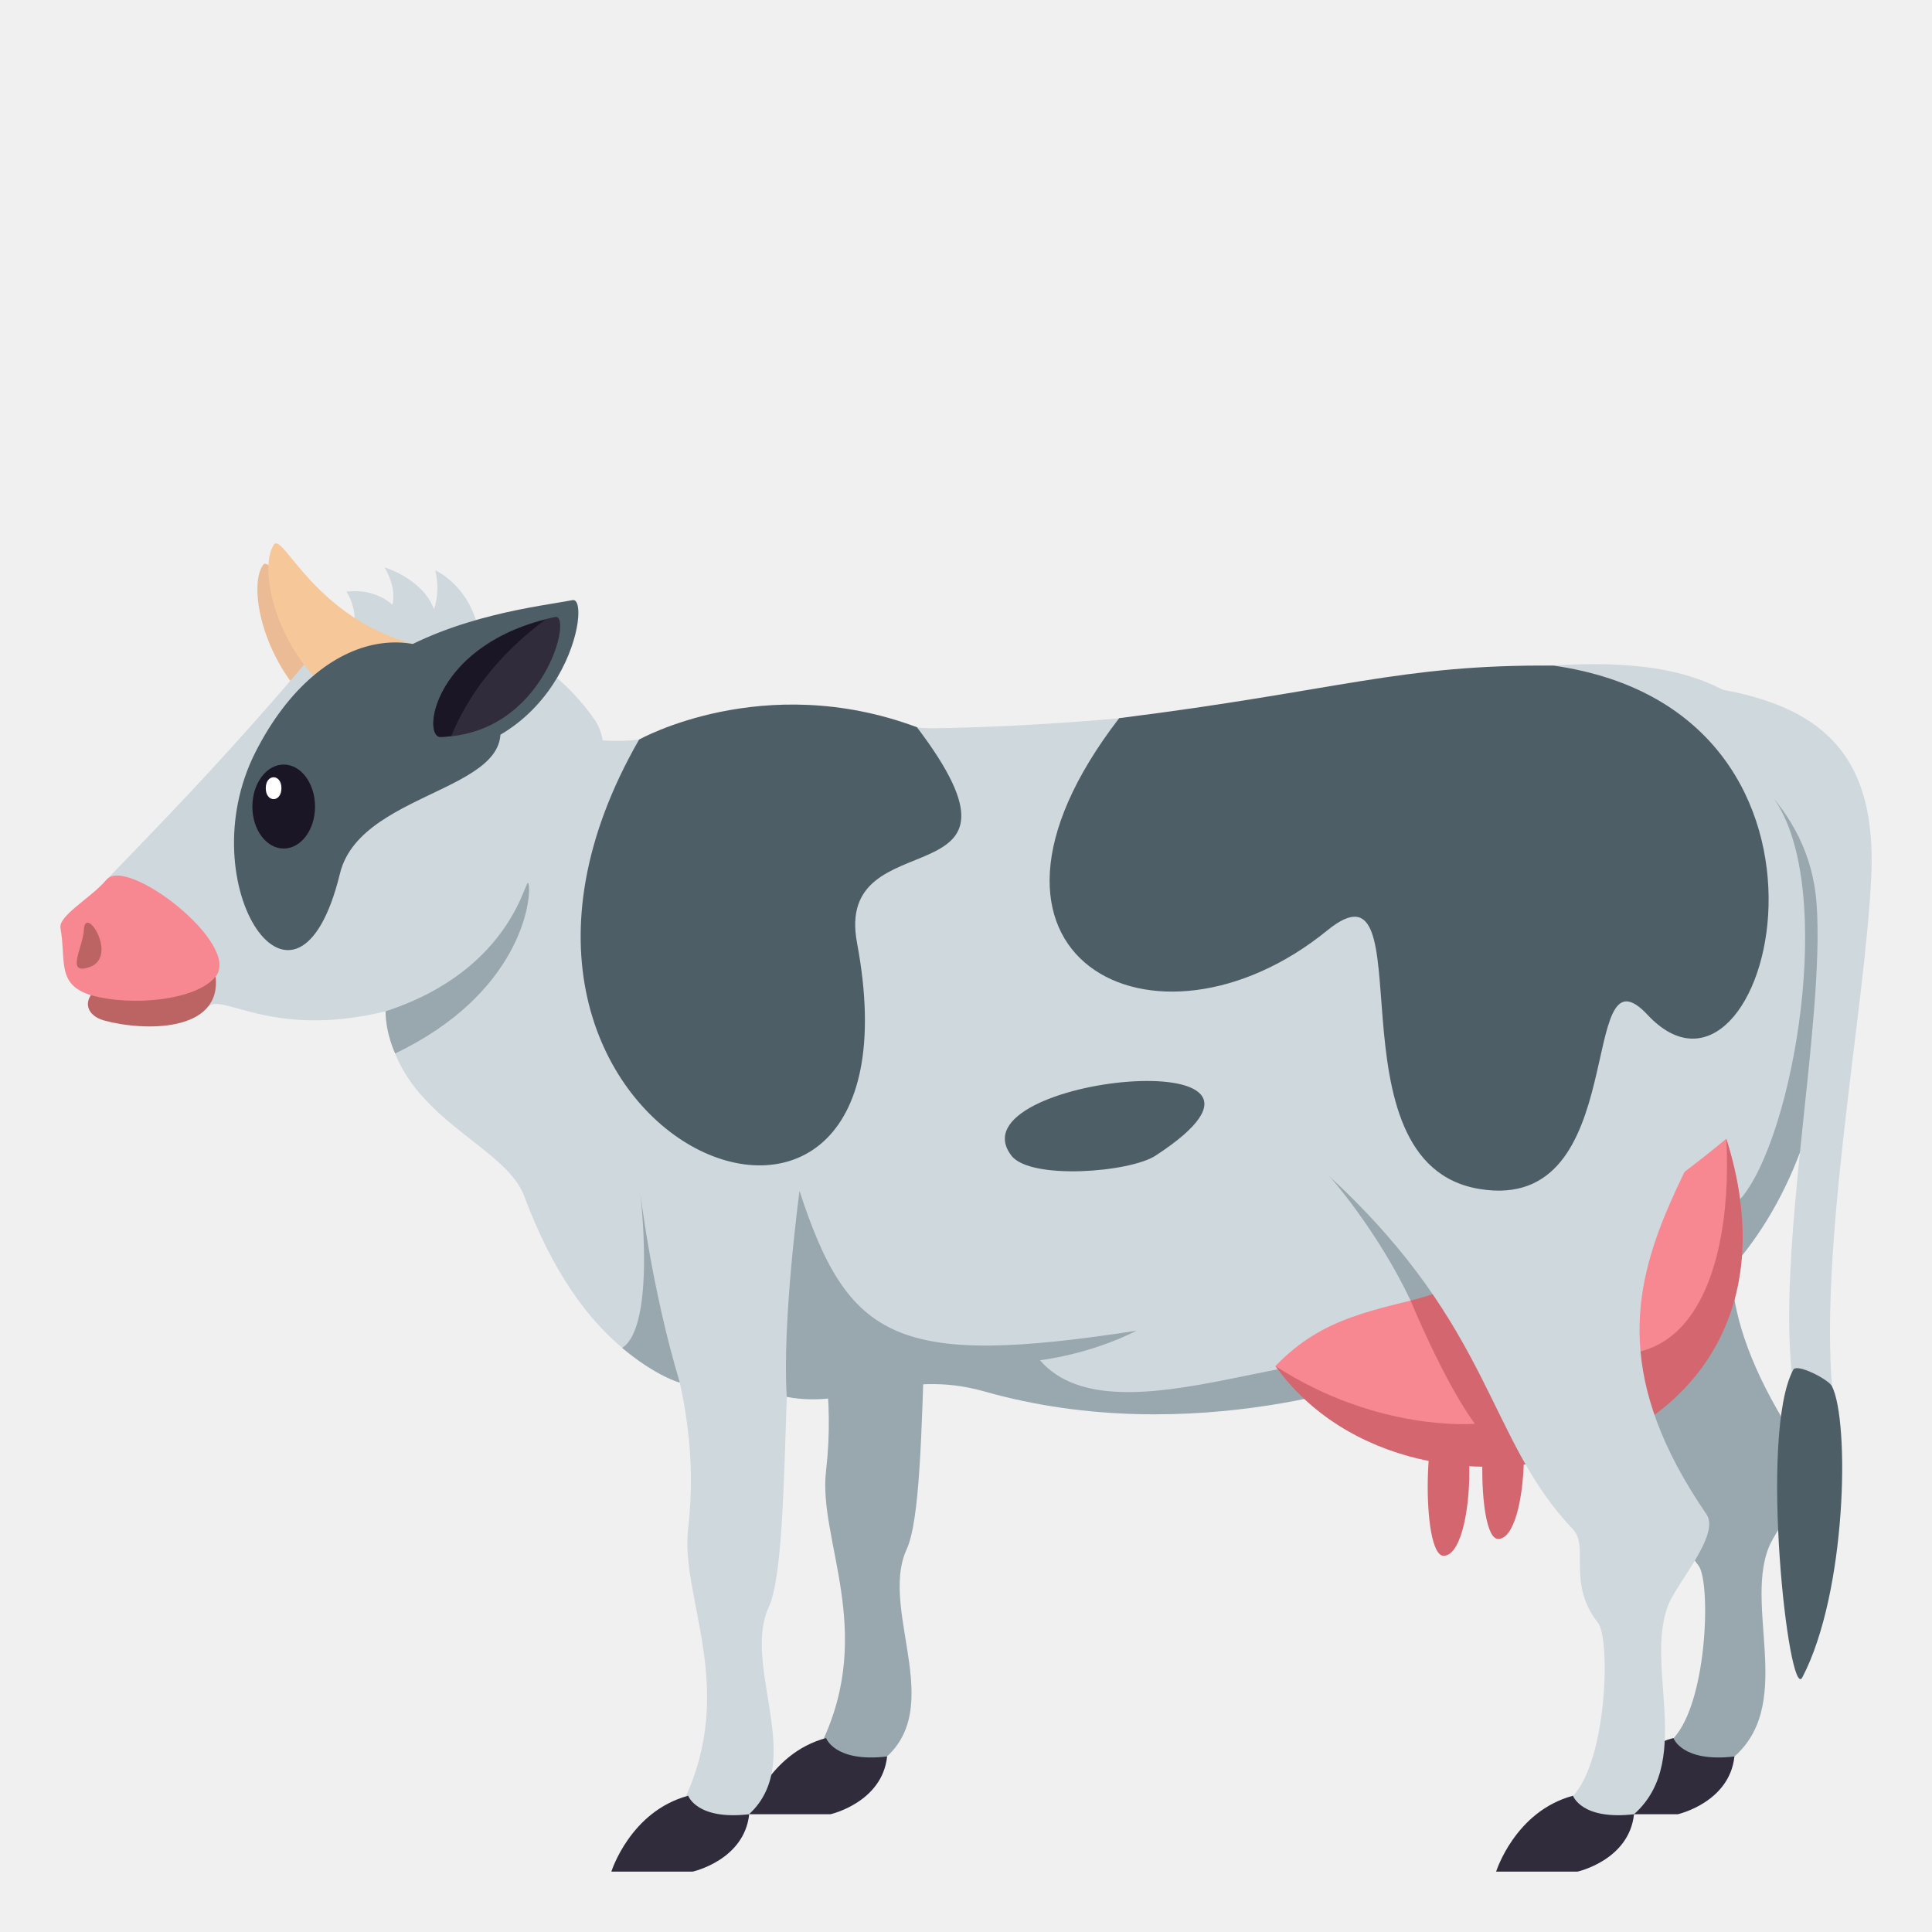
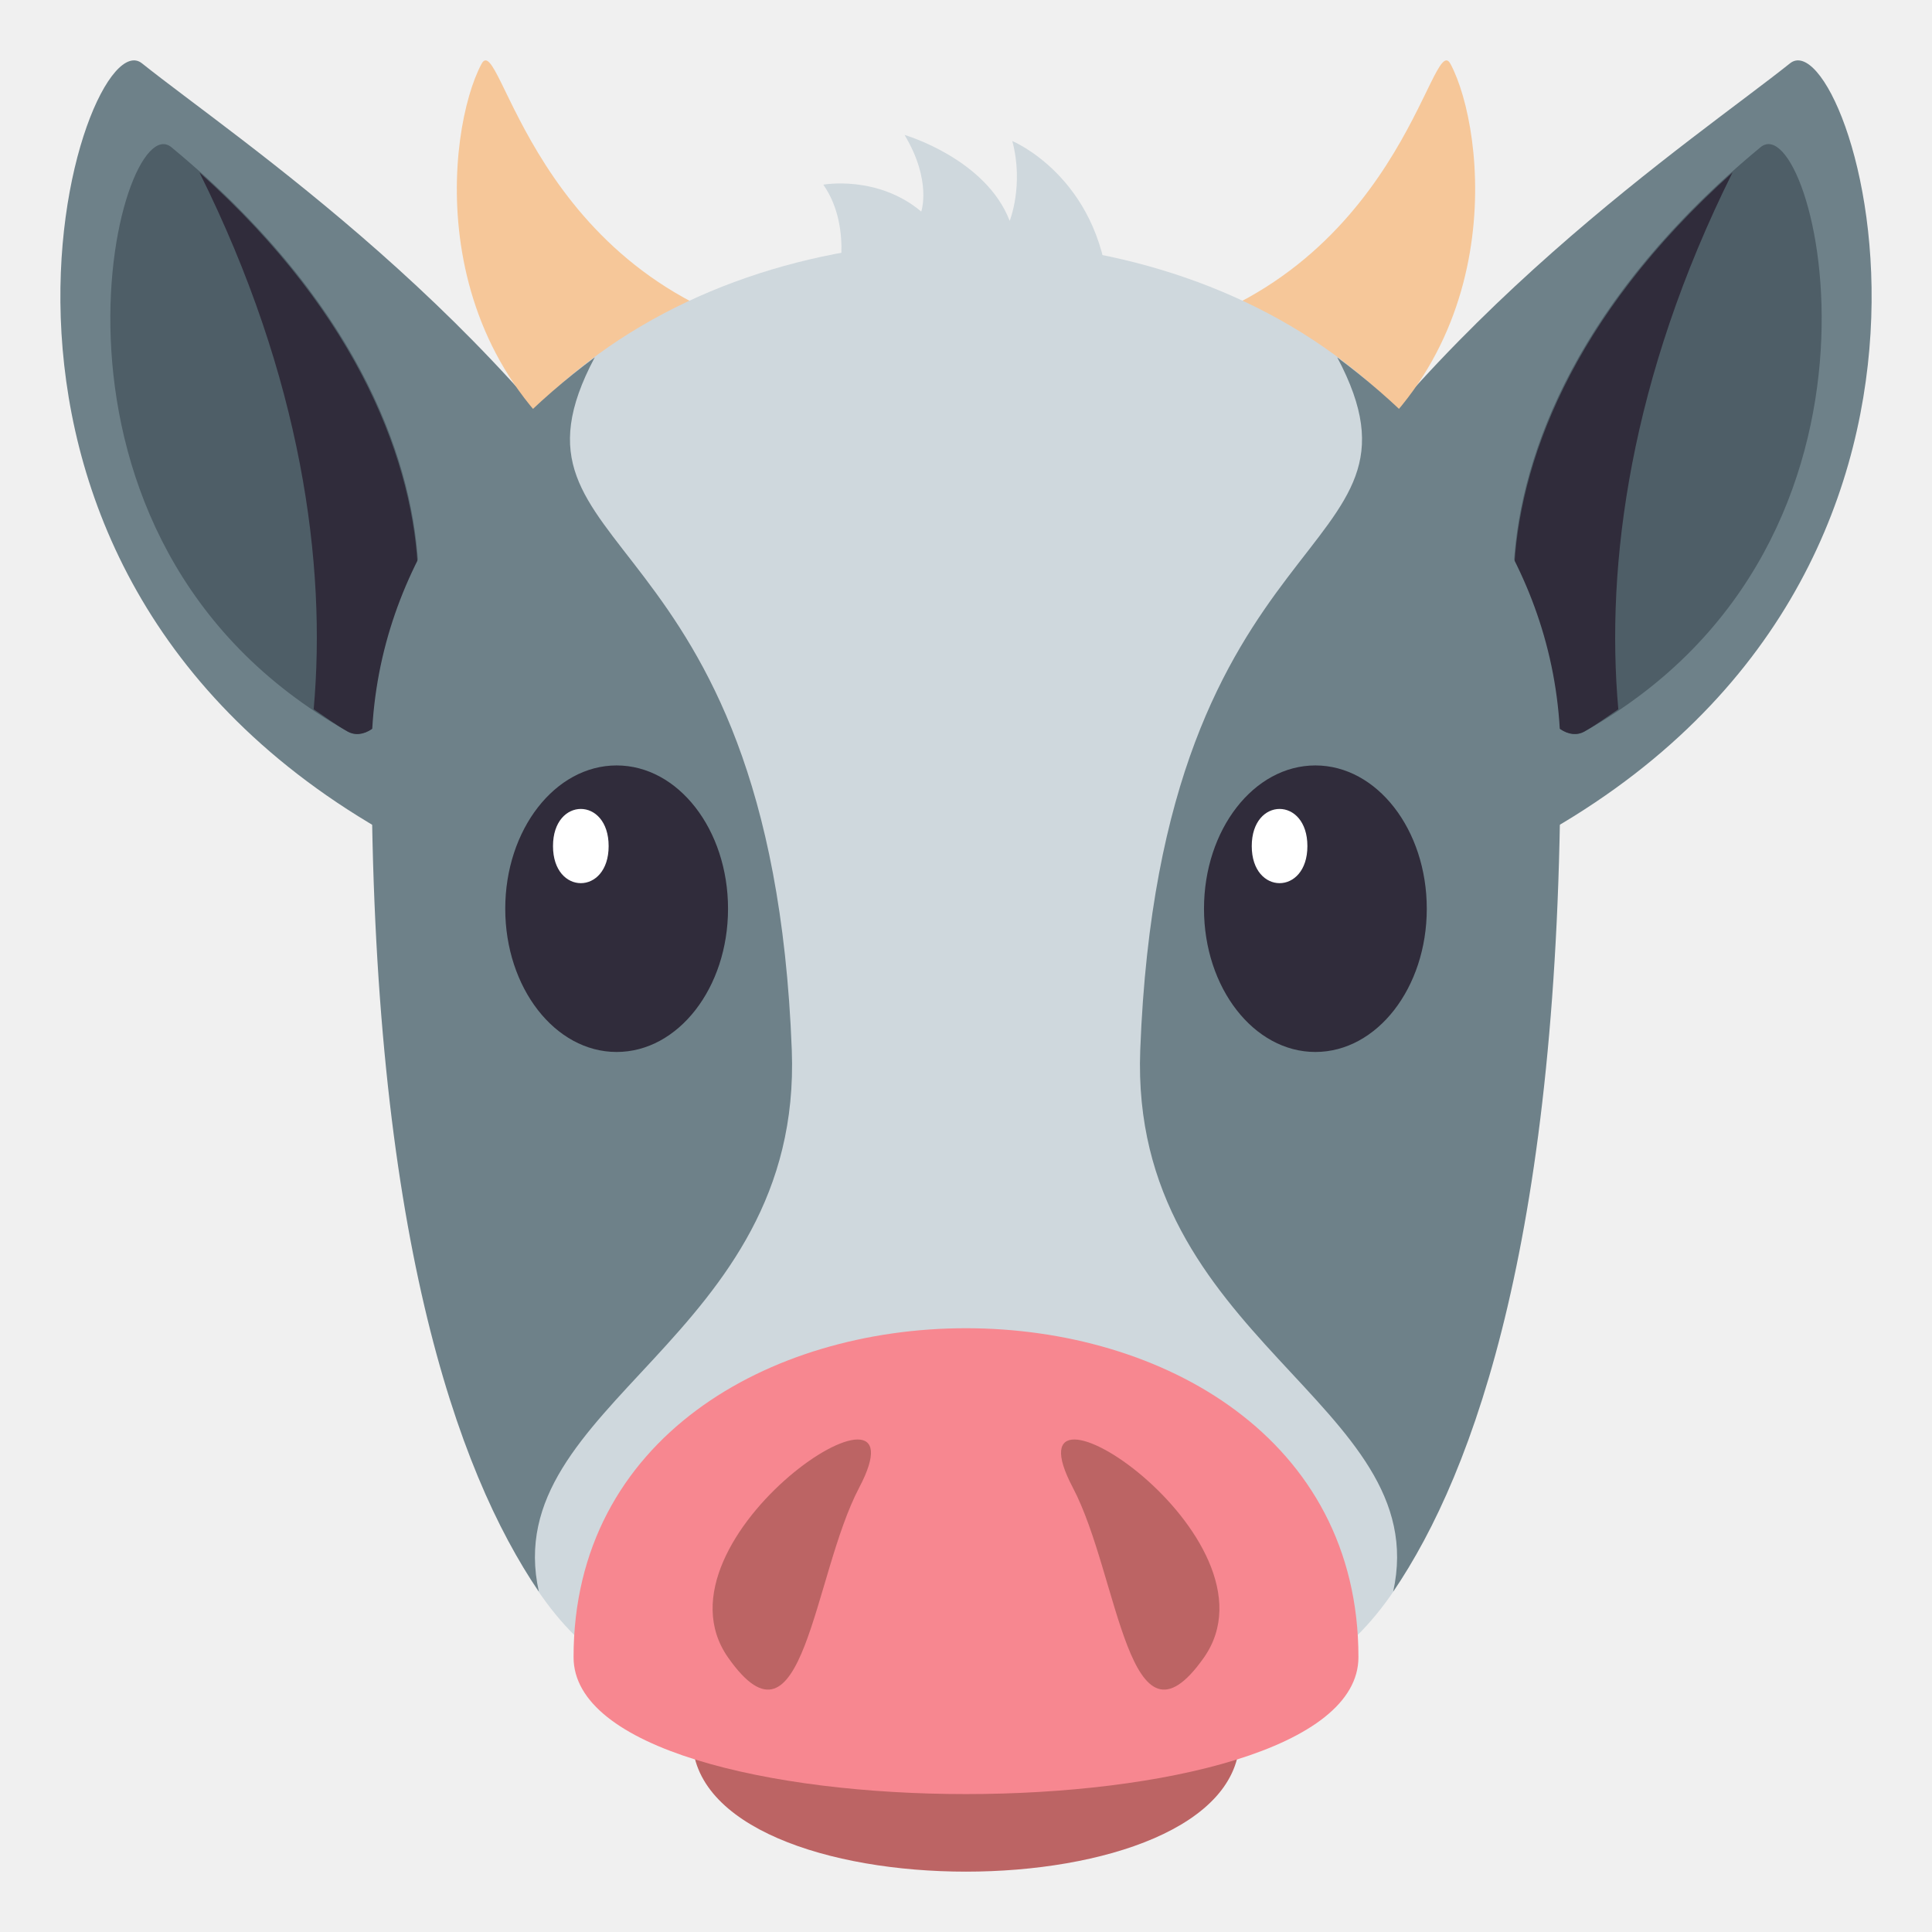
<svg xmlns="http://www.w3.org/2000/svg" width="64" height="64">
-   <path fill="#99A8AE" d="M47.459 37.143c5.342 4.984 5.131 8.626 7.971 11.602.553.58-.209 1.783.834 3.115.426.537.305 4.802-.965 5.854-.363.312 1.309 1.053 1.709.806 2.648-1.654.742-5.092 1.576-7.24.297-.773 1.734-2.353 1.271-3.019-6.016-8.776.719-10.194.293-17.757-.222-3.91-15.537 3.996-12.689 6.639z" />
-   <path fill="#302C3B" d="M55.434 57.574c-1.922.516-2.547 2.524-2.547 2.524h2.695s1.709-.387 1.873-1.912c-1.742.205-2.021-.612-2.021-.612z" />
-   <path fill="#99A8AE" d="M25.74 36.477c-.035 4.673 2.195 7.272 1.622 12.268-.259 2.256 1.631 5.253-.132 8.97-.203.44 1.309 1.053 1.709.806 2.649-1.654.133-5.103 1.095-7.197.875-1.912.232-11.634 1.488-16.393.962-3.643-5.754-2.365-5.782 1.546z" />
-   <path fill="#302C3B" d="M27.366 57.574c-1.922.516-2.547 2.524-2.547 2.524h2.695s1.708-.387 1.873-1.912c-1.742.205-2.021-.612-2.021-.612z" />
-   <path fill="#CFD8DD" d="M12.826 33.888c.416 3.126 3.894 4.007 4.535 5.726 3.723 9.969 11.221 5.876 13.333 5.769 3.057-.172 3.664 2.471 12.494.698 3.584-.72 11.775-1.687 14.303-4.361 3.941-4.168 4.074-14.942.828-17.982-4.271-4.007-12.762.14-27.373.387-2.004.032-4.604-1.536-9.182.226-2.088.816-7.29-1.332-8.938.204-1.695 1.577-.305 7.012 0 9.333z" />
-   <path fill="#CFD8DD" d="M21.171 38.389c-.034 4.662 2.195 7.272 1.623 12.268-.259 2.256 1.631 5.253-.131 8.97-.204.43 1.308 1.053 1.708.806 2.648-1.654.134-5.103 1.095-7.197.875-1.912.232-11.634 1.488-16.393.964-3.654-5.753-2.375-5.783 1.546z" />
-   <path fill="#302C3B" d="M22.798 59.486C20.876 60.002 20.252 62 20.252 62h2.693s1.709-.376 1.873-1.901c-1.74.204-2.02-.613-2.02-.613z" />
-   <path fill="#99A8AE" d="M26.062 46.273c-.158-2.524.423-6.821.423-6.821 1.62 4.963 3.23 5.854 11.162 4.63-1.564.795-3.197.978-3.197.978 2.527 2.922 9.986-1.354 11.684.483 0 0-6.561 2.535-13.533.548-2.742-.774-4.397.601-6.539.182zm-5.453-1.622c1.143-.73.594-5.199.594-5.199s.362 3.169 1.317 6.349c0 0-.769-.194-1.911-1.15zm26.12-1.568c-1.123-2.363-2.693-4.125-2.693-4.125 3.452.612 4.833 4.544 2.693 4.125zm10.914-3.352c1.766-2.009 3.207-10.291 1.127-13.267 2.313 1.214 3.119 10.012-1.127 15.211-.379.463-.375-.794 0-1.944z" />
-   <path fill="#4E5E67" d="M21.171 24.499c-7.596 13.224 9.79 20.421 7.219 6.735-.789-4.2 6.461-1.235 1.985-7.144-5.096-1.901-9.204.409-9.204.409zm17.11 13.782c-.855.559-4.154.816-4.777 0-2.012-2.621 10.777-3.91 4.777 0z" />
-   <path fill="#D4666F" d="M47.82 51.537c-.756 0-.688-5.092.154-5.092 1.012 0 .897 5.092-.154 5.092zm1.807-.558c-.756 0-.686-5.103.156-5.103 1.01 0 .895 5.103-.156 5.103z" />
-   <path fill="#F78790" d="M42.25 45.253c4.43 6.134 18.361 3.309 14.936-7.53-8.237 6.842-11.735 4.2-14.936 7.53z" />
-   <path fill="#D4666F" d="M42.25 45.253c4.621 6.467 18.361 3.309 14.936-7.53.26 4.77-1.541 10.441-8.582 4.748 0 0-1.229.462-1.875.612 0 0 1.084 2.653 2.127 4.082-.001 0-3.21.29-6.606-1.912z" />
-   <path fill="#CFD8DD" d="M44.131 39.055c5.344 4.974 5.133 8.626 7.973 11.602.553.58-.209 1.783.834 3.104.424.548.303 4.813-.967 5.865-.363.312 1.309 1.053 1.709.806 2.65-1.654.744-5.092 1.578-7.251.295-.763 1.732-2.342 1.271-3.019-6.016-8.766 2.166-12.053 1.738-19.615-.22-3.91-16.982 5.854-14.136 8.508z" />
-   <path fill="#302C3B" d="M52.107 59.486C50.186 60.002 49.561 62 49.561 62h2.695s1.709-.376 1.873-1.901c-1.742.204-2.022-.613-2.022-.613z" />
-   <path fill="#CFD8DD" d="M52.887 22.544c6.52 0 9.318 1.482 9.102 6.467-.189 4.372-1.813 12.504-1.25 17.467.041.365-1.281-.193-1.332-.559-.617-4.404 1.055-11.999.77-15.984-.472-6.607-10.808-7.391-7.29-7.391z" />
-   <path fill="#4E5E67" d="M59.406 45.371c-1.158 2.138-.145 11.054.299 10.194 1.477-2.825 1.572-8.486.98-9.646-.115-.226-1.16-.763-1.279-.548zM37.074 23.79c-6.088 7.906 1.176 11.688 6.902 7.025 3.33-2.707-.131 7.734 5.039 8.572 5.084.838 3.195-8.304 5.563-5.769 3.977 4.254 7.748-10.022-3.117-11.569-5.088-.042-7.102.828-14.387 1.741z" />
-   <path fill="#EBBB96" d="M13.434 22.028c-3.369-.849-4.429-3.749-4.725-3.309-.54.795.097 3.631 2.142 5.07 1.185.839 3.649-1.492 2.583-1.761z" />
-   <path fill="#CFD8DD" d="M11.475 19.601c.487.73.195 1.719.195 1.719h4.247c-.157-1.848-1.5-2.428-1.5-2.428.183.72-.041 1.289-.041 1.289-.372-1.01-1.636-1.386-1.636-1.386.429.741.258 1.235.258 1.235-.681-.591-1.523-.429-1.523-.429z" />
-   <path fill="#CFD8DD" d="M10.157 21.921c-4.756 5.618-8.094 8.422-8.005 8.938.129.73-.357 1.547.893 2.116-.08.387.165.838.575.741.674-.15 2.146.344 3.329-.408.569-.365 2.527 1.386 6.987-.15 2.557-.881 7.317-7.079 5.757-9.324-2.374-3.417-7.473-4.352-9.536-1.913z" />
-   <path fill="#BC6464" d="M7.142 32.352c.205 1.858-2.388 1.815-3.704 1.45-1.19-.344-.531-2.063 3.704-1.45z" />
-   <path fill="#F78790" d="M3.53 29.14c.677-.795 4.484 2.148 3.612 3.212-.648.795-2.781.988-4.097.623-1.19-.344-.847-1.149-1.042-2.234-.072-.409 1.029-1.011 1.527-1.601z" />
-   <path fill="#BC6464" d="M2.776 30.815c-.023.559-.631 1.525.209 1.214.94-.354-.172-2.105-.209-1.214z" />
-   <path fill="#F6C799" d="M13.798 21.362c-3.369-.849-4.429-3.749-4.725-3.319-.54.806.097 3.642 2.142 5.081 1.184.838 3.65-1.493 2.583-1.762z" />
-   <path fill="#4E5E67" d="M16.273 23.307c-1.819-3.104-5.626-2.696-7.812 1.611-2.228 4.394 1.378 9.851 2.801 4.018.72-2.955 6.727-2.697 5.011-5.629z" />
-   <path fill="#1A1626" d="M10.436 26.723c0 .763-.464 1.386-1.039 1.386-.573 0-1.037-.623-1.037-1.386 0-.773.464-1.396 1.037-1.396.575-.001 1.039.622 1.039 1.396z" />
-   <path fill="#FFF" d="M9.323 26.11c0 .483-.519.483-.519 0s.519-.483.519 0z" />
-   <path fill="#4E5E67" d="M13.704 25.079c5.036-.032 5.931-5.328 5.261-5.199-1.047.204-3.897.494-6.232 1.977-.251.171.342 3.222.971 3.222z" />
-   <path fill="#302C3B" d="M14.597 24.413c3.455-.086 4.391-4.104 3.791-3.975-4.053.86-4.42 3.997-3.791 3.975z" />
-   <path fill="#1A1626" d="M14.596 24.413c.123 0 .237-.021.355-.032.5-1.235 1.466-2.632 3.113-3.856-3.74.955-4.079 3.91-3.468 3.888z" />
-   <path fill="#99A8AE" d="M17.512 29.29c-.094-.451-.391 2.793-4.741 4.211.007.752.32 1.396.32 1.396 4.155-1.987 4.526-5.102 4.421-5.607z" />
+   <path fill="#6E8189" d="M50.649 27.9C67.295 18.942 61.293.498 59.296 2.098c-3.127 2.496-12.086 8.431-17.305 17.289-.557.954 6.577 9.634 8.658 8.513z" />
+   <path fill="#4E5E67" d="M52.494 24.228c11.307-6.355 7.6-20.815 5.826-19.351-11.966 9.895-7.886 20.507-5.826 19.351z" />
+   <path fill="#302C3B" d="M52.49 24.23c.401-.227.748-.487 1.119-.735-.43-4.81.396-10.977 3.783-17.781-10.772 9.651-6.902 19.64-4.902 18.516z" />
+   <path fill="#6E8189" d="M13.351 27.9C-3.295 18.942 2.708.499 4.703 2.098c3.126 2.496 12.086 8.431 17.305 17.289.559.954-6.576 9.634-8.657 8.513z" />
+   <path fill="#4E5E67" d="M11.507 24.227C.2 17.873 3.907 3.413 5.679 4.878c11.968 9.893 7.888 20.506 5.828 19.349z" />
+   <path fill="#302C3B" d="M11.511 24.23c-.404-.227-.748-.487-1.12-.735.43-4.81-.396-10.977-3.783-17.78 10.772 9.65 6.903 19.639 4.903 18.515z" />
+   <path fill="#F6C799" d="M26.133 11.179C17.588 9.233 16.59.923 15.951 2.117c-1.165 2.177-2.08 9.887 4.615 13.883l5.567-4.821zm11.733 0C46.409 9.233 47.41.924 48.049 2.117c1.164 2.177 2.08 9.887-4.617 13.883l-5.566-4.821z" />
+   <path fill="#CFD8DD" d="M50.693 24.99c0 37.765-10.463 31.009-18.698 31.009-8.228 0-18.689 6.756-18.689-31.009.001-22.654 37.387-22.654 37.387 0z" />
+   <path fill="#CFD8DD" d="M27.274 6.117c1.037 1.49.416 3.523.416 3.523h9.036c-.335-3.788-3.192-4.968-3.192-4.968.389 1.466-.087 2.644-.087 2.644-.792-2.063-3.482-2.846-3.482-2.846.912 1.521.552 2.538.552 2.538-1.45-1.218-3.243-.891-3.243-.891z" />
+   <path fill="#BC6464" d="M22.934 57.578c0-2.455 18.131-2.455 18.131 0 0 5.897-18.131 5.897-18.131 0z" />
+   <path fill="#F78790" d="M45 54.896c0 6.047-26 6.047-26 0-.002-14.529 26-14.529 26 0z" />
+   <path fill="#BC6464" d="M24.123 54.914c2.496 3.545 2.807-2.727 4.339-5.635 2.395-4.543-7.13 1.668-4.339 5.635zm15.755 0c-2.498 3.545-2.808-2.727-4.339-5.635-2.398-4.543 7.129 1.668 4.339 5.635z" />
+   <path fill="#6E8189" d="M44.298 11.838c3.617 6.806-5.847 5.007-6.526 22.948-.365 9.595 9.761 11.698 8.379 17.938 2.721-3.981 5.543-11.984 5.543-27.74-.001-5.95-3.592-10.321-7.396-13.146zm-24.596 0c-3.617 6.806 5.846 5.007 6.527 22.948.364 9.595-9.761 11.698-8.379 17.938-2.721-3.981-5.543-11.984-5.543-27.74 0-5.95 3.591-10.321 7.395-13.146z" />
+   <path fill="#302C3B" d="M47.264 30.104c0 2.619-1.65 4.744-3.691 4.744-2.038 0-3.689-2.125-3.689-4.744 0-2.623 1.651-4.748 3.689-4.748 2.04 0 3.691 2.125 3.691 4.748z" />
+   <path fill="#FFF" d="M43.309 28.028c0 1.637-1.843 1.637-1.843 0 0-1.641 1.843-1.641 1.843 0z" />
+   <path fill="#302C3B" d="M24.117 30.104c0 2.619-1.65 4.744-3.691 4.744-2.038 0-3.689-2.125-3.689-4.744 0-2.623 1.651-4.748 3.689-4.748 2.04 0 3.691 2.125 3.691 4.748z" />
+   <path fill="#FFF" d="M20.162 28.028c0 1.637-1.843 1.637-1.843 0 0-1.641 1.843-1.641 1.843 0z" />
</svg>
